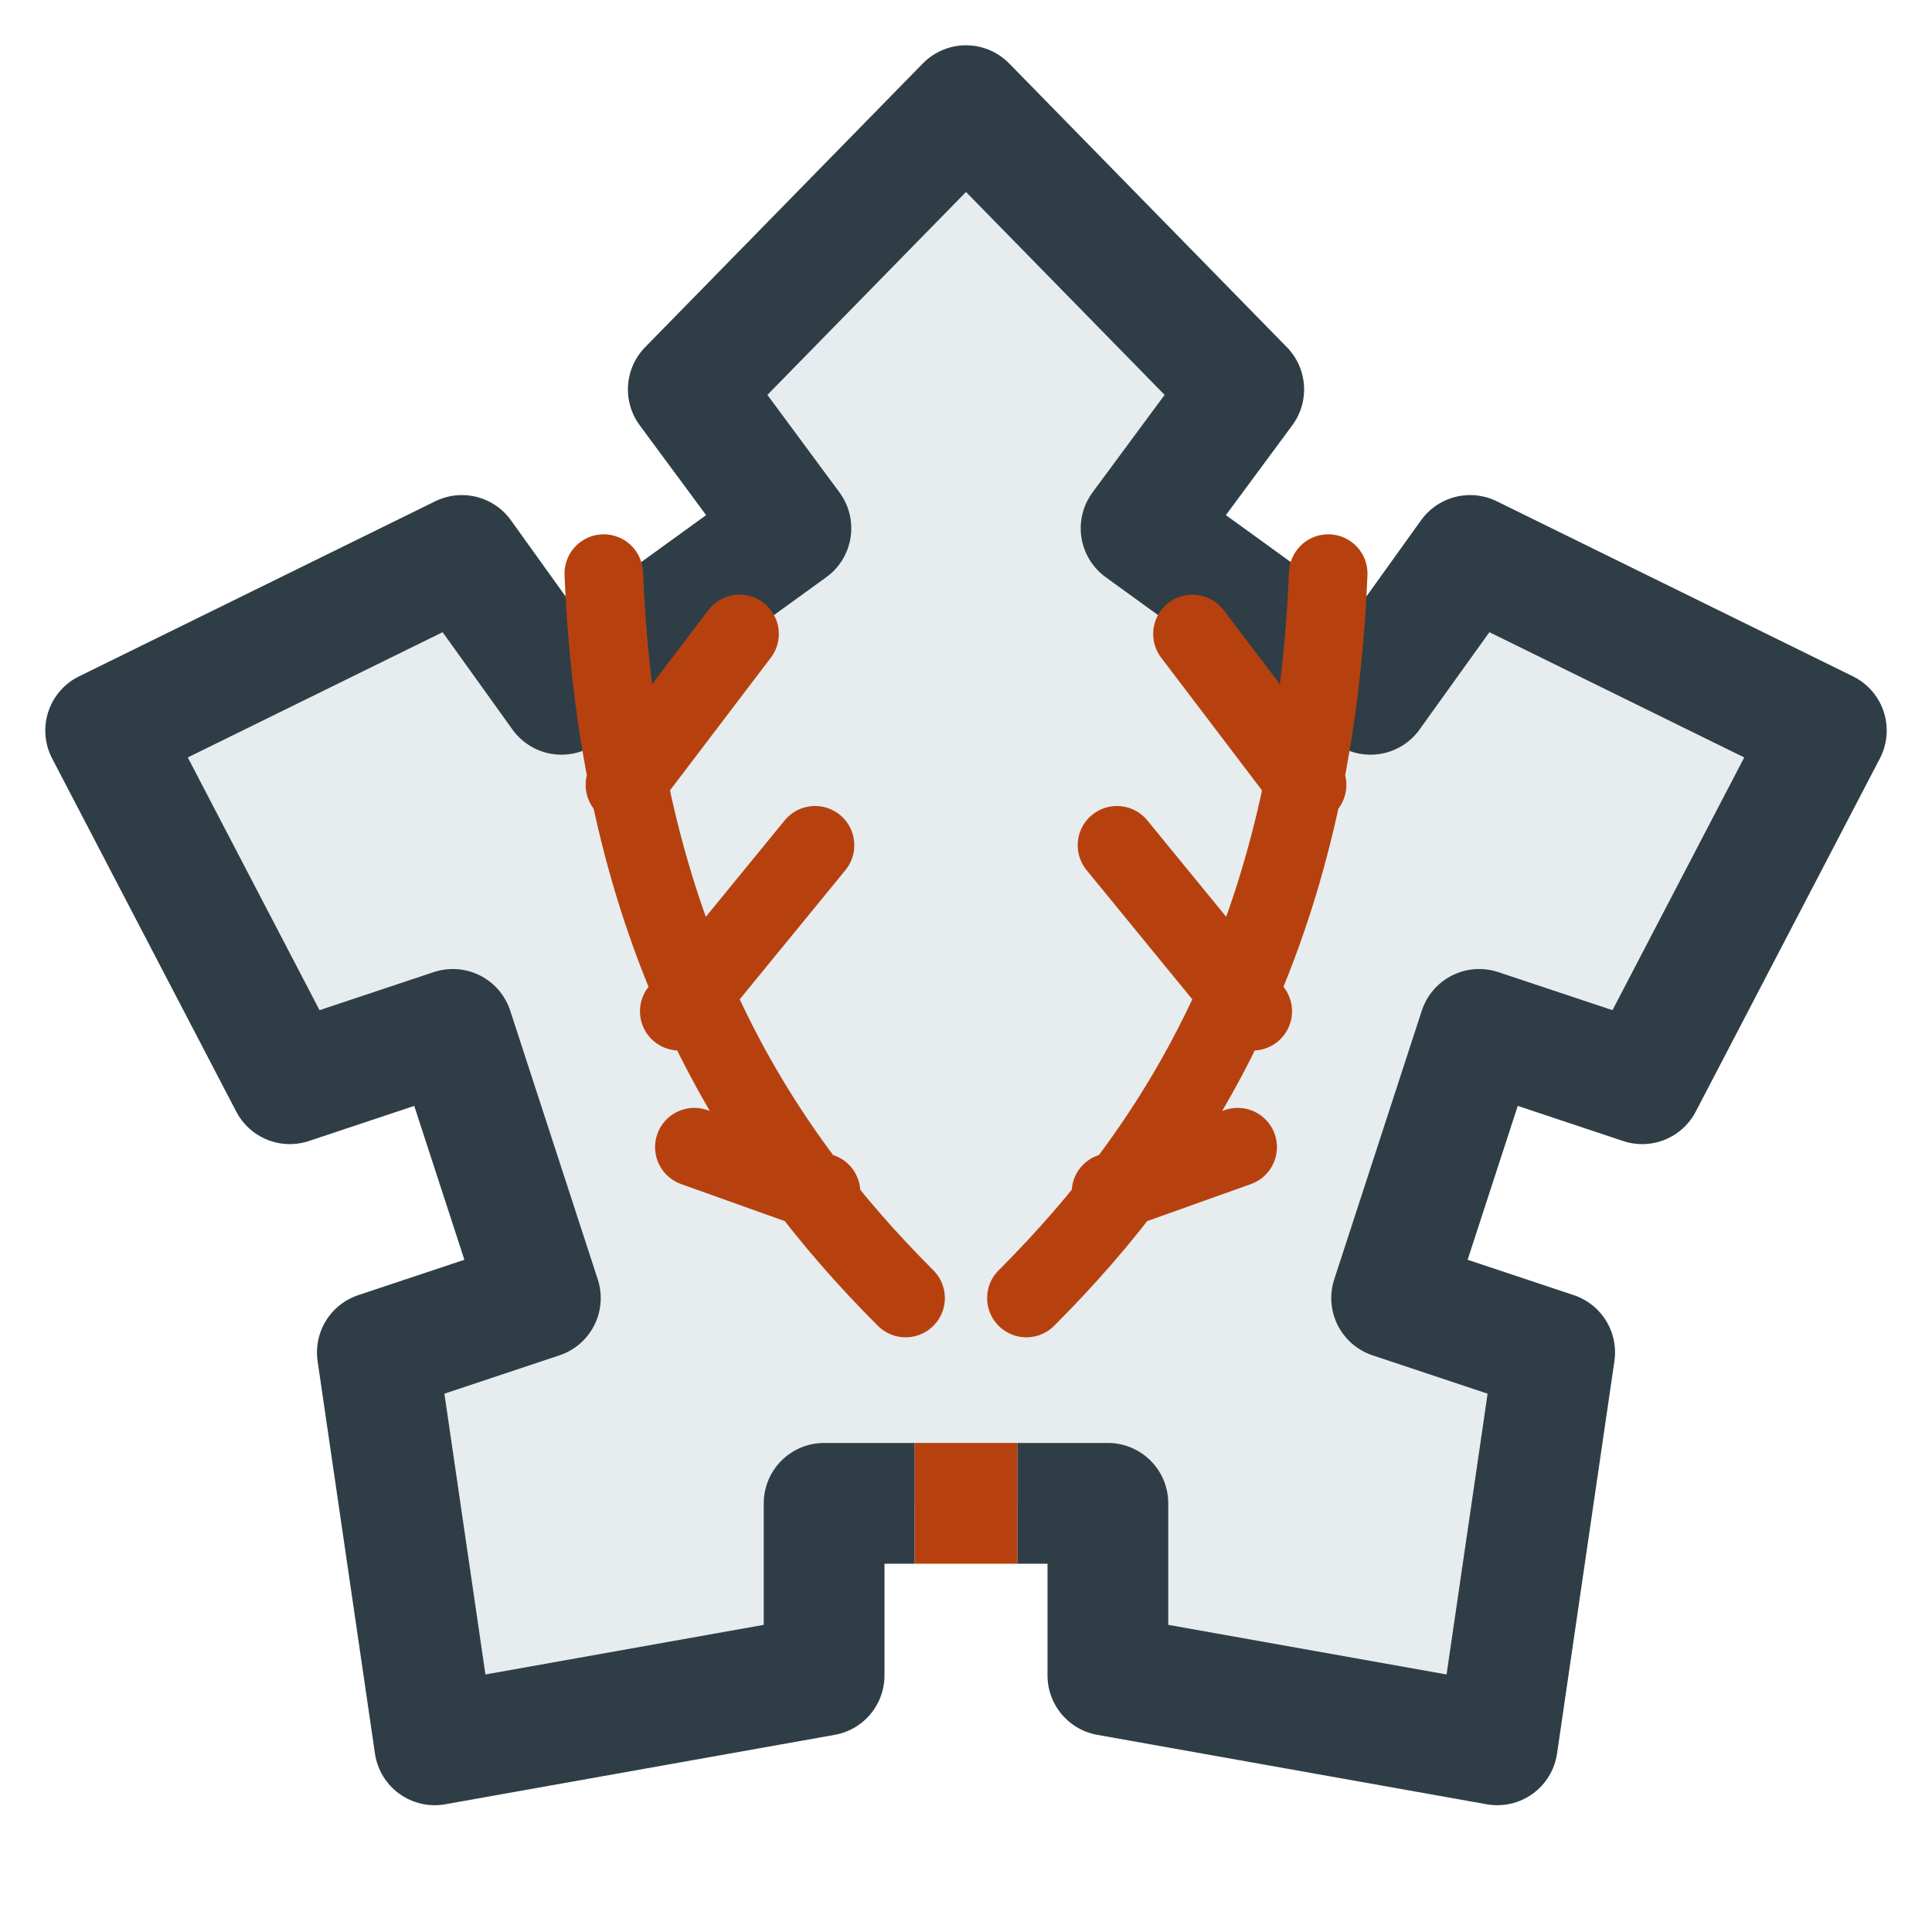
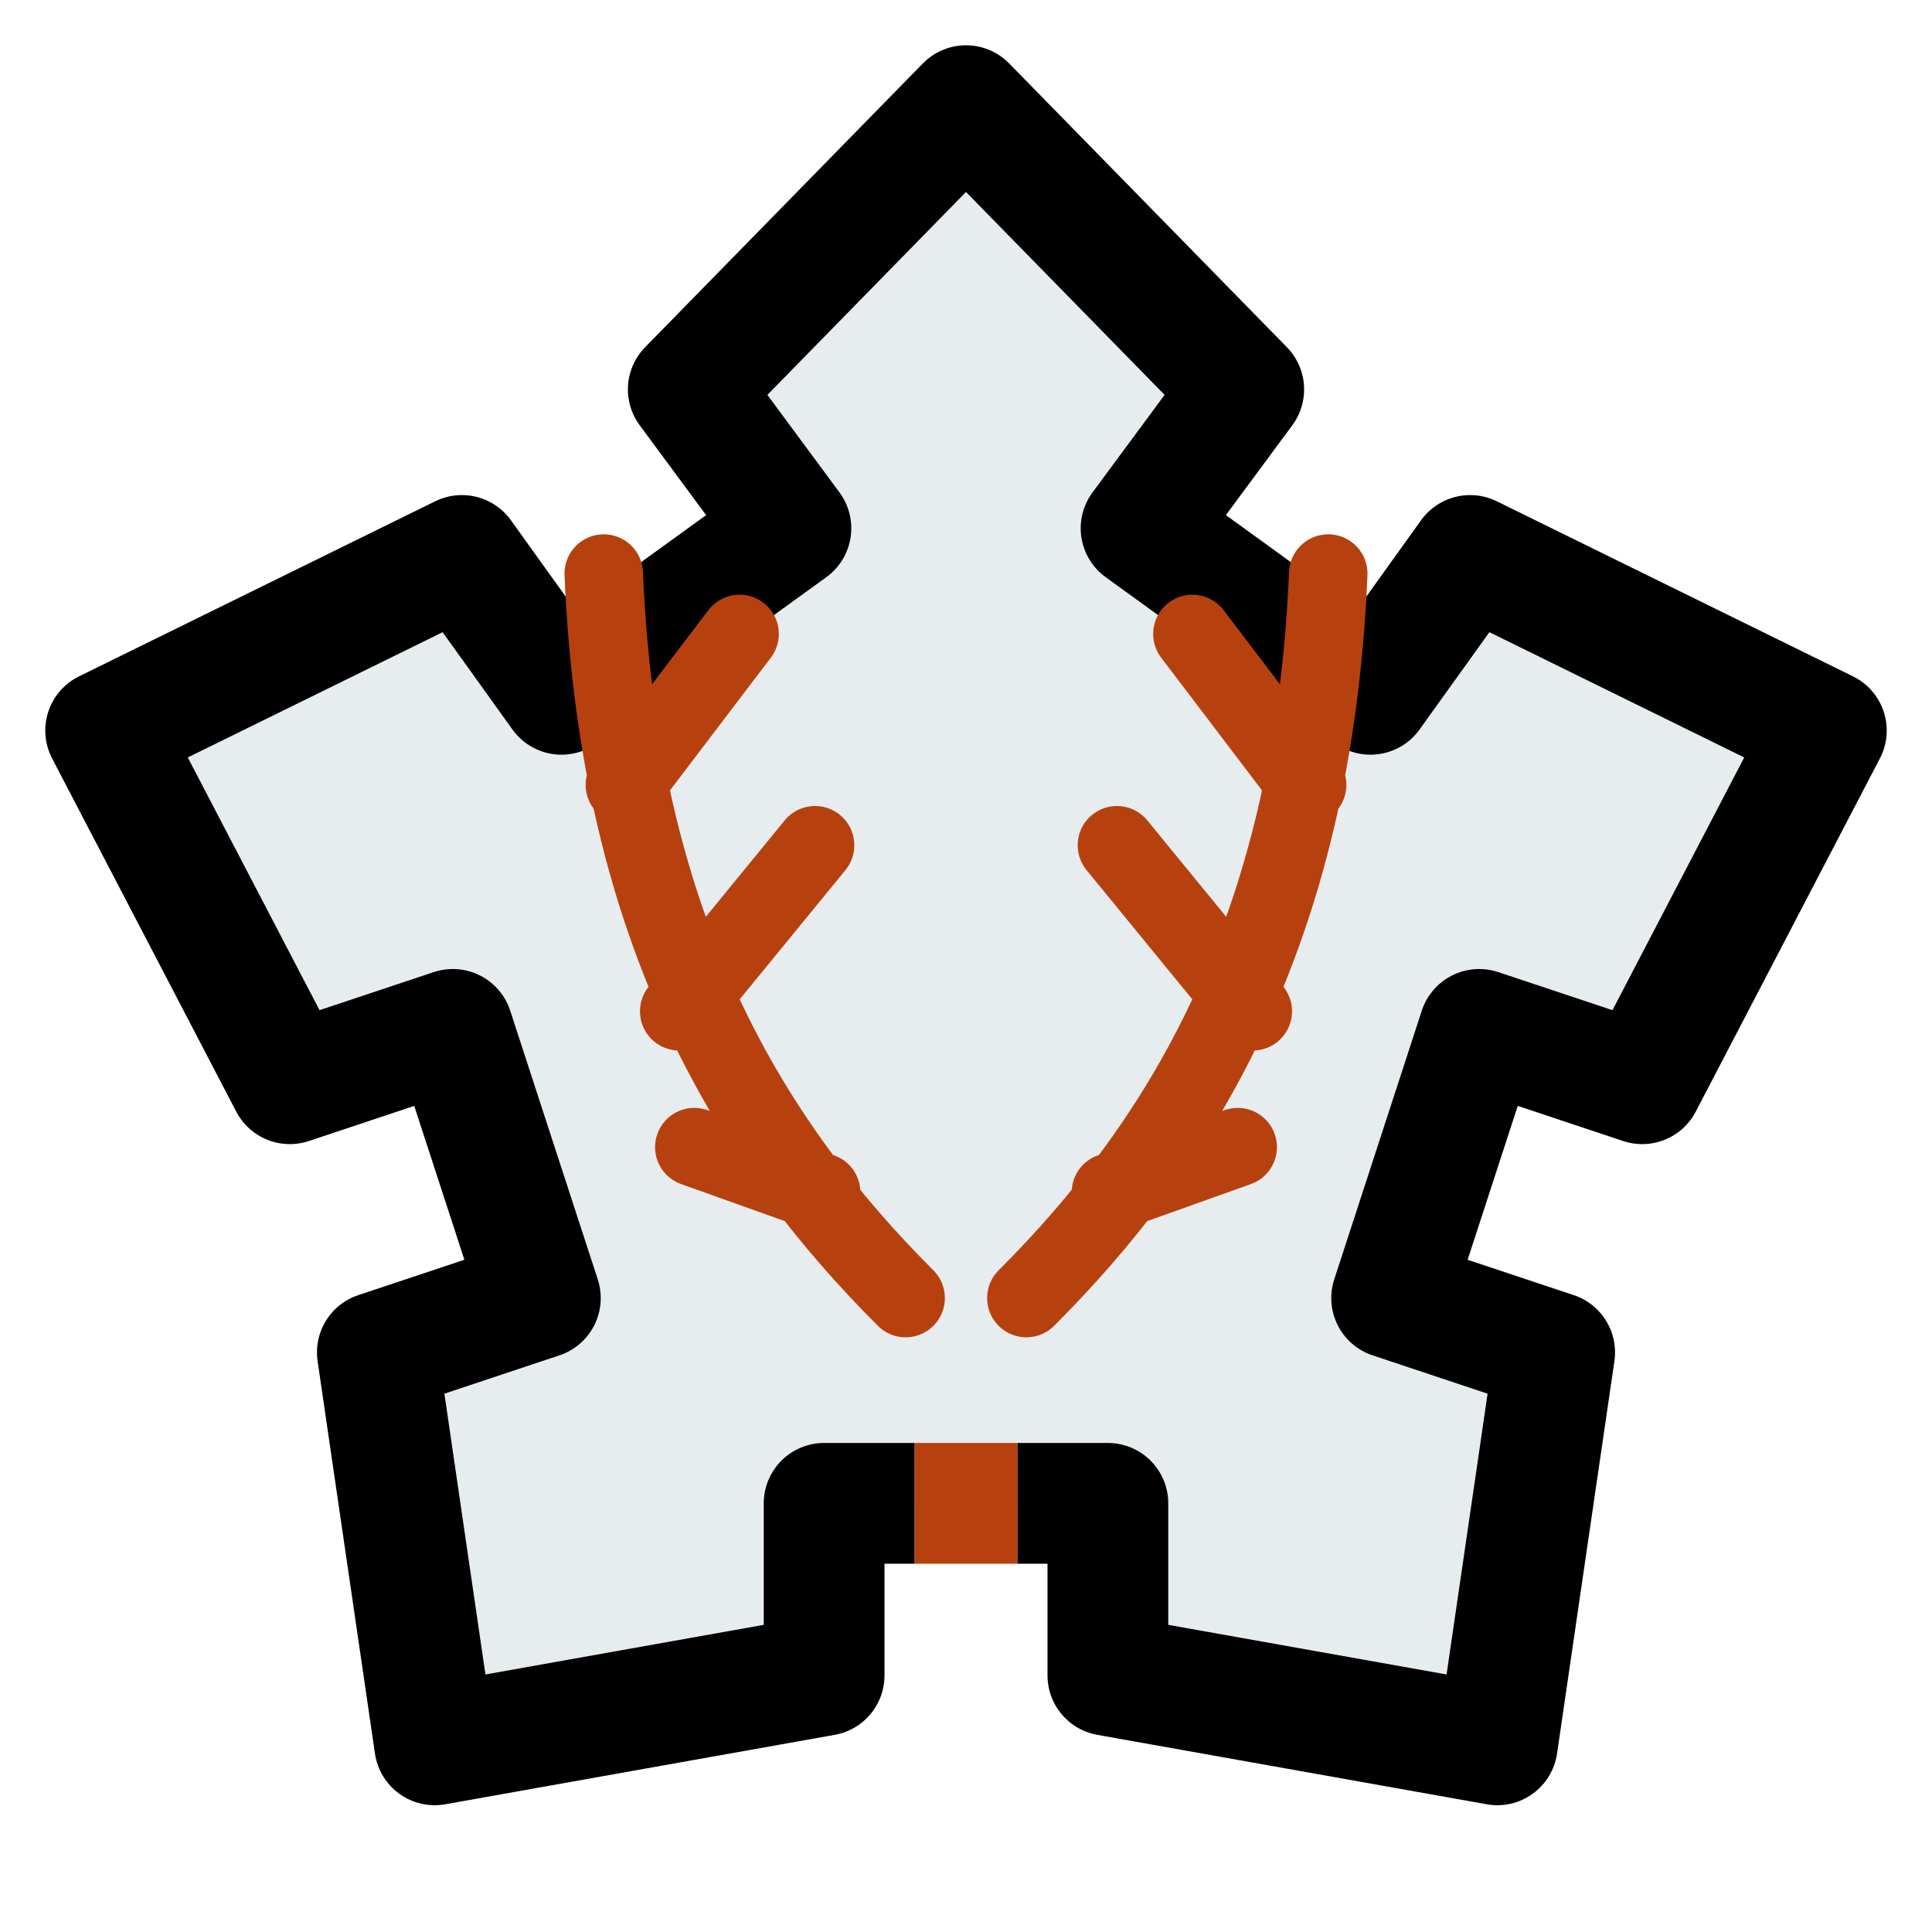
- <svg xmlns="http://www.w3.org/2000/svg" viewBox="0 0 64 64" style="color:#2f3e46">
+ <svg xmlns="http://www.w3.org/2000/svg" viewBox="0 0 64 64">
  <path d="M26.2 17.5L22.8 12.9L32 3.5L41.2 12.9L37.8 17.5L45.4 23L48.7 18.4L60.5 24.2L54.4 35.9L49 34.1L46.1 43L51.5 44.8L49.6 57.8L36.7 55.5L36.7 49.8L27.3 49.8L27.3 55.5L14.4 57.8L12.5 44.8L17.9 43L15 34.1L9.6 35.9L3.5 24.2L15.3 18.4L18.6 23Z" fill="#e7ecef" />
  <path d="M30.3 49.8L27.3 49.8L27.3 55.5L14.4 57.8L12.5 44.8L17.9 43L15 34.1L9.6 35.9L3.5 24.2L15.3 18.4L18.6 23L26.2 17.5L22.8 12.9L32 3.5L41.2 12.9L37.8 17.5L45.4 23L48.7 18.4L60.5 24.2L54.4 35.9L49 34.1L46.1 43L51.5 44.8L49.6 57.8L36.7 55.5L36.7 49.8L33.7 49.8" fill="none" stroke="currentColor" stroke-width="4" stroke-linejoin="round" />
  <path d="M33.7 49.8L30.3 49.8" stroke="#b7410e" stroke-width="4" />
  <g fill="none" stroke="#b7410e" stroke-width="2.6" stroke-linecap="round" stroke-linejoin="round">
    <path d="M30 43C25 38 20.5 31 20 19M22.5 33.5L27 28M20.7 26L24.5 21M27.2 39.5L23 38" />
    <path d="M34 43C39 38 43.5 31 44 19M41.5 33.5L37 28M43.3 26L39.5 21M36.8 39.5L41 38" />
  </g>
</svg>
